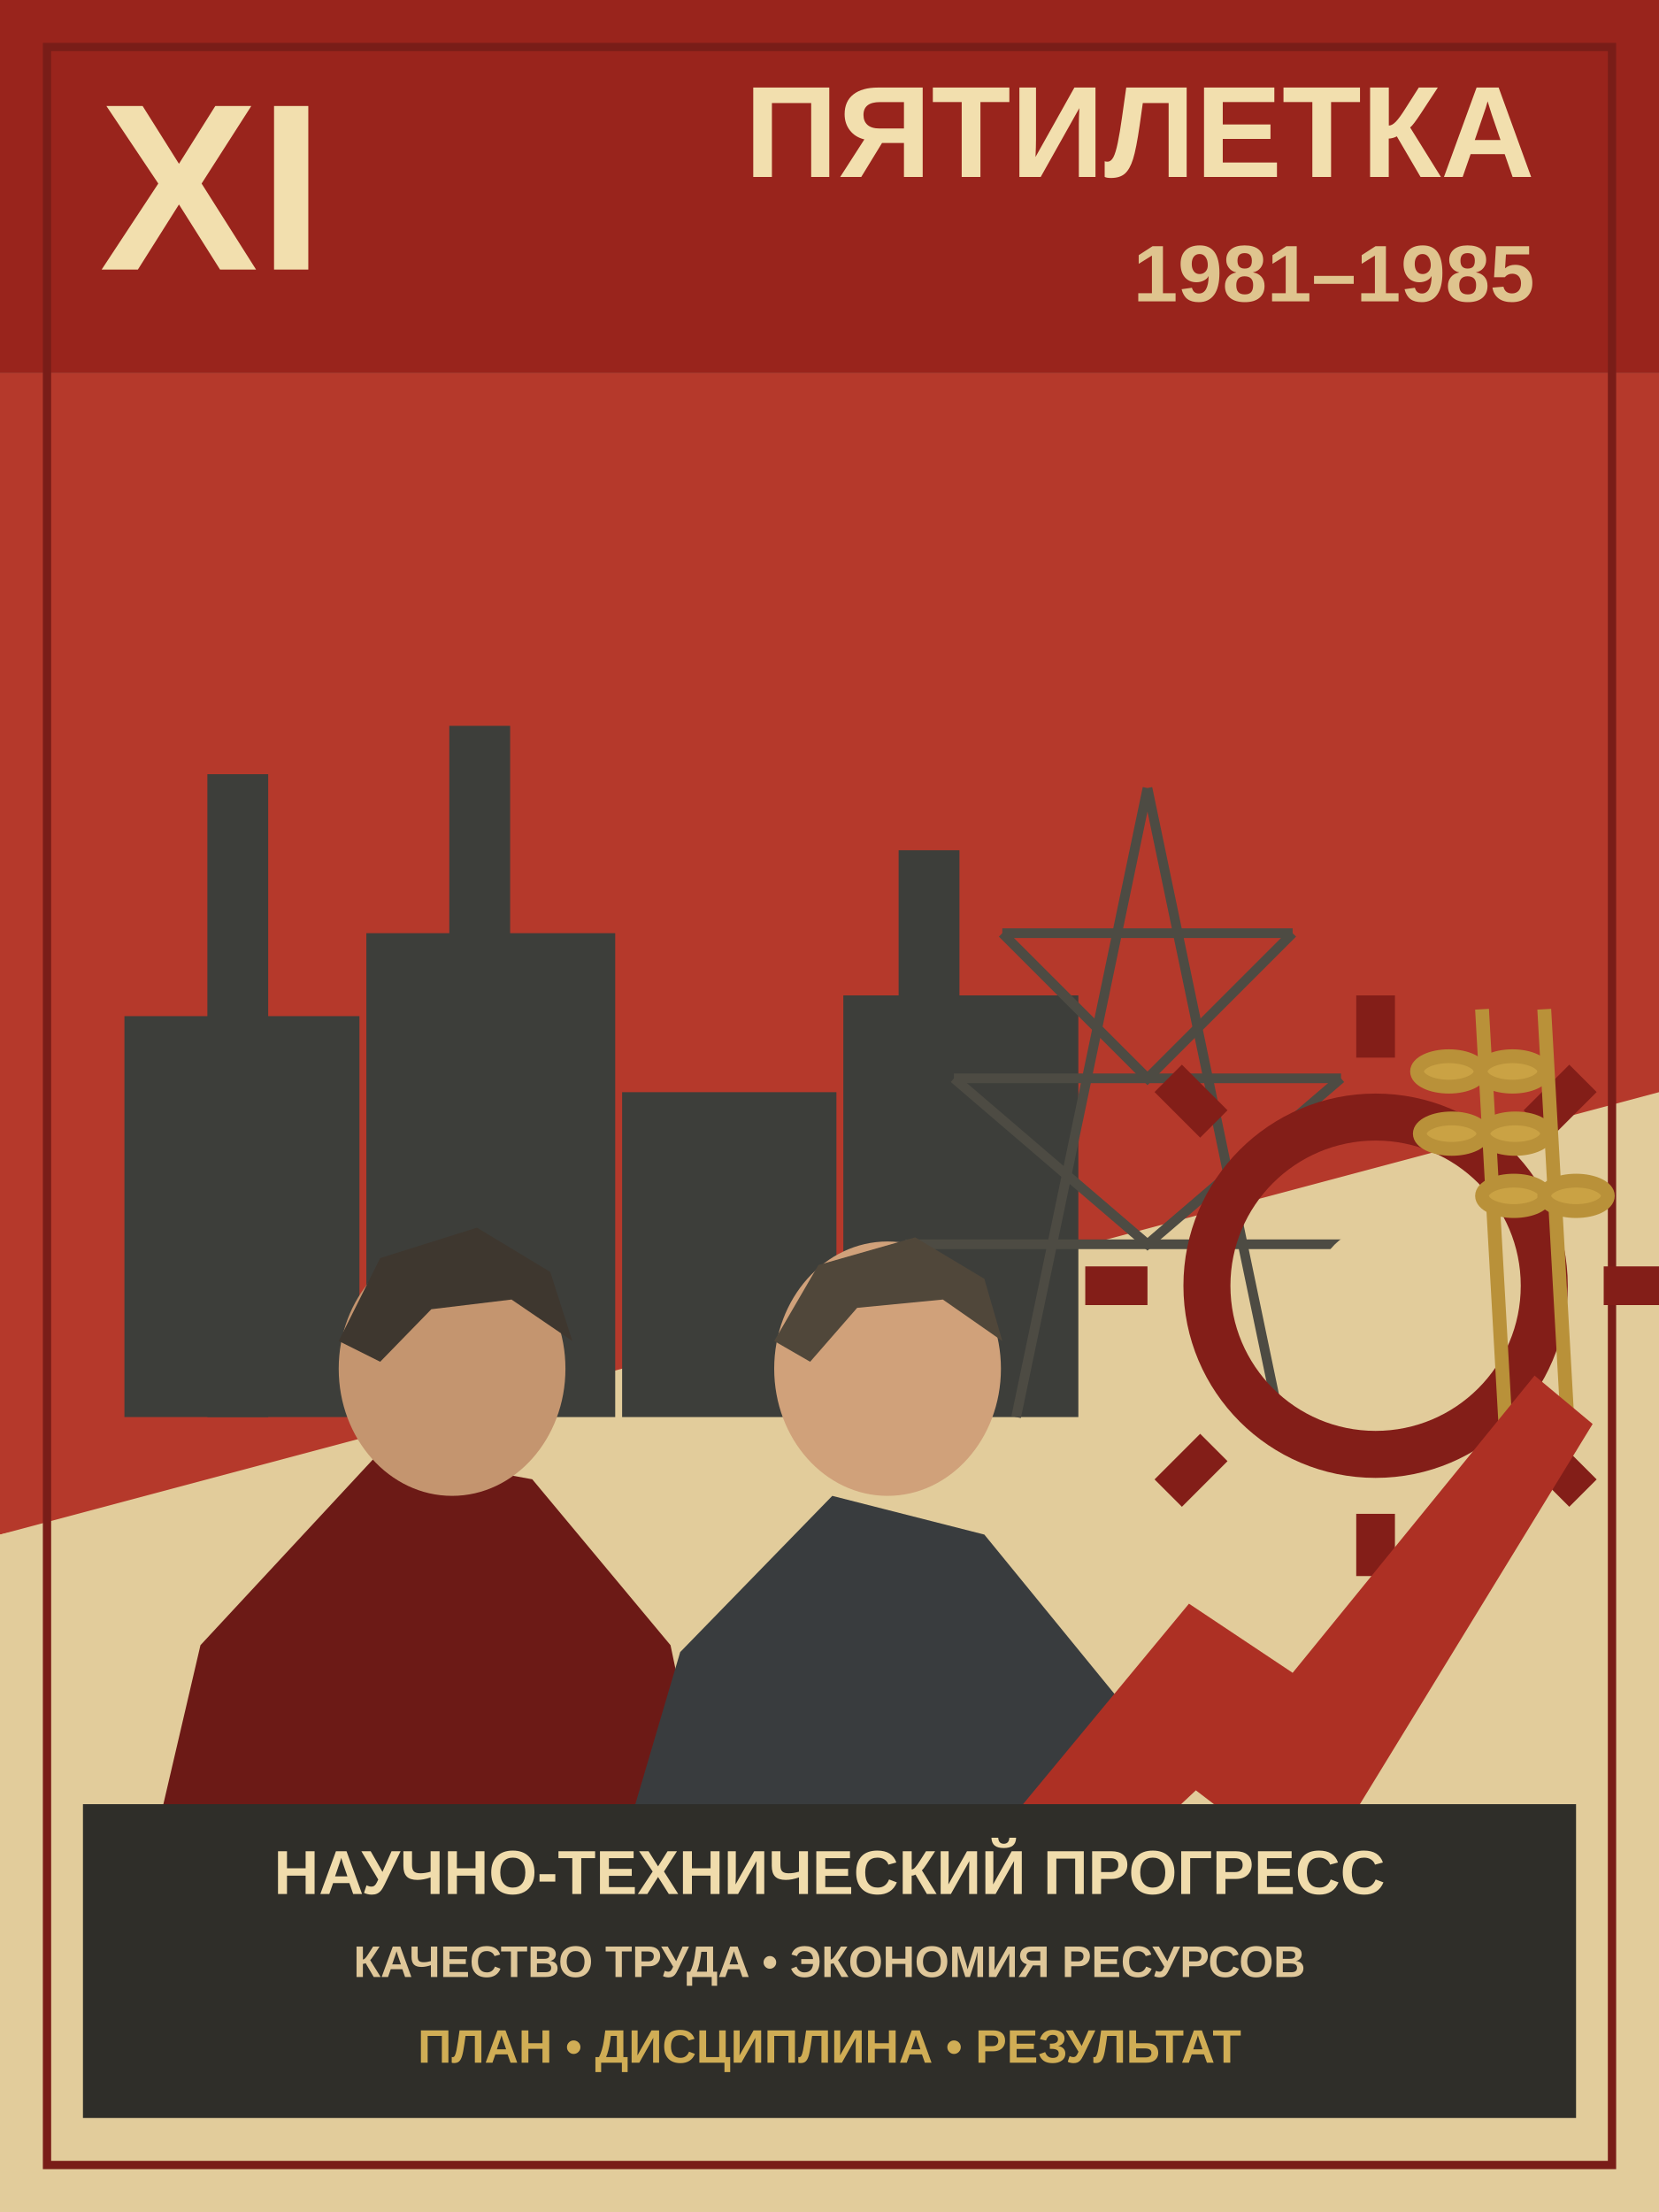
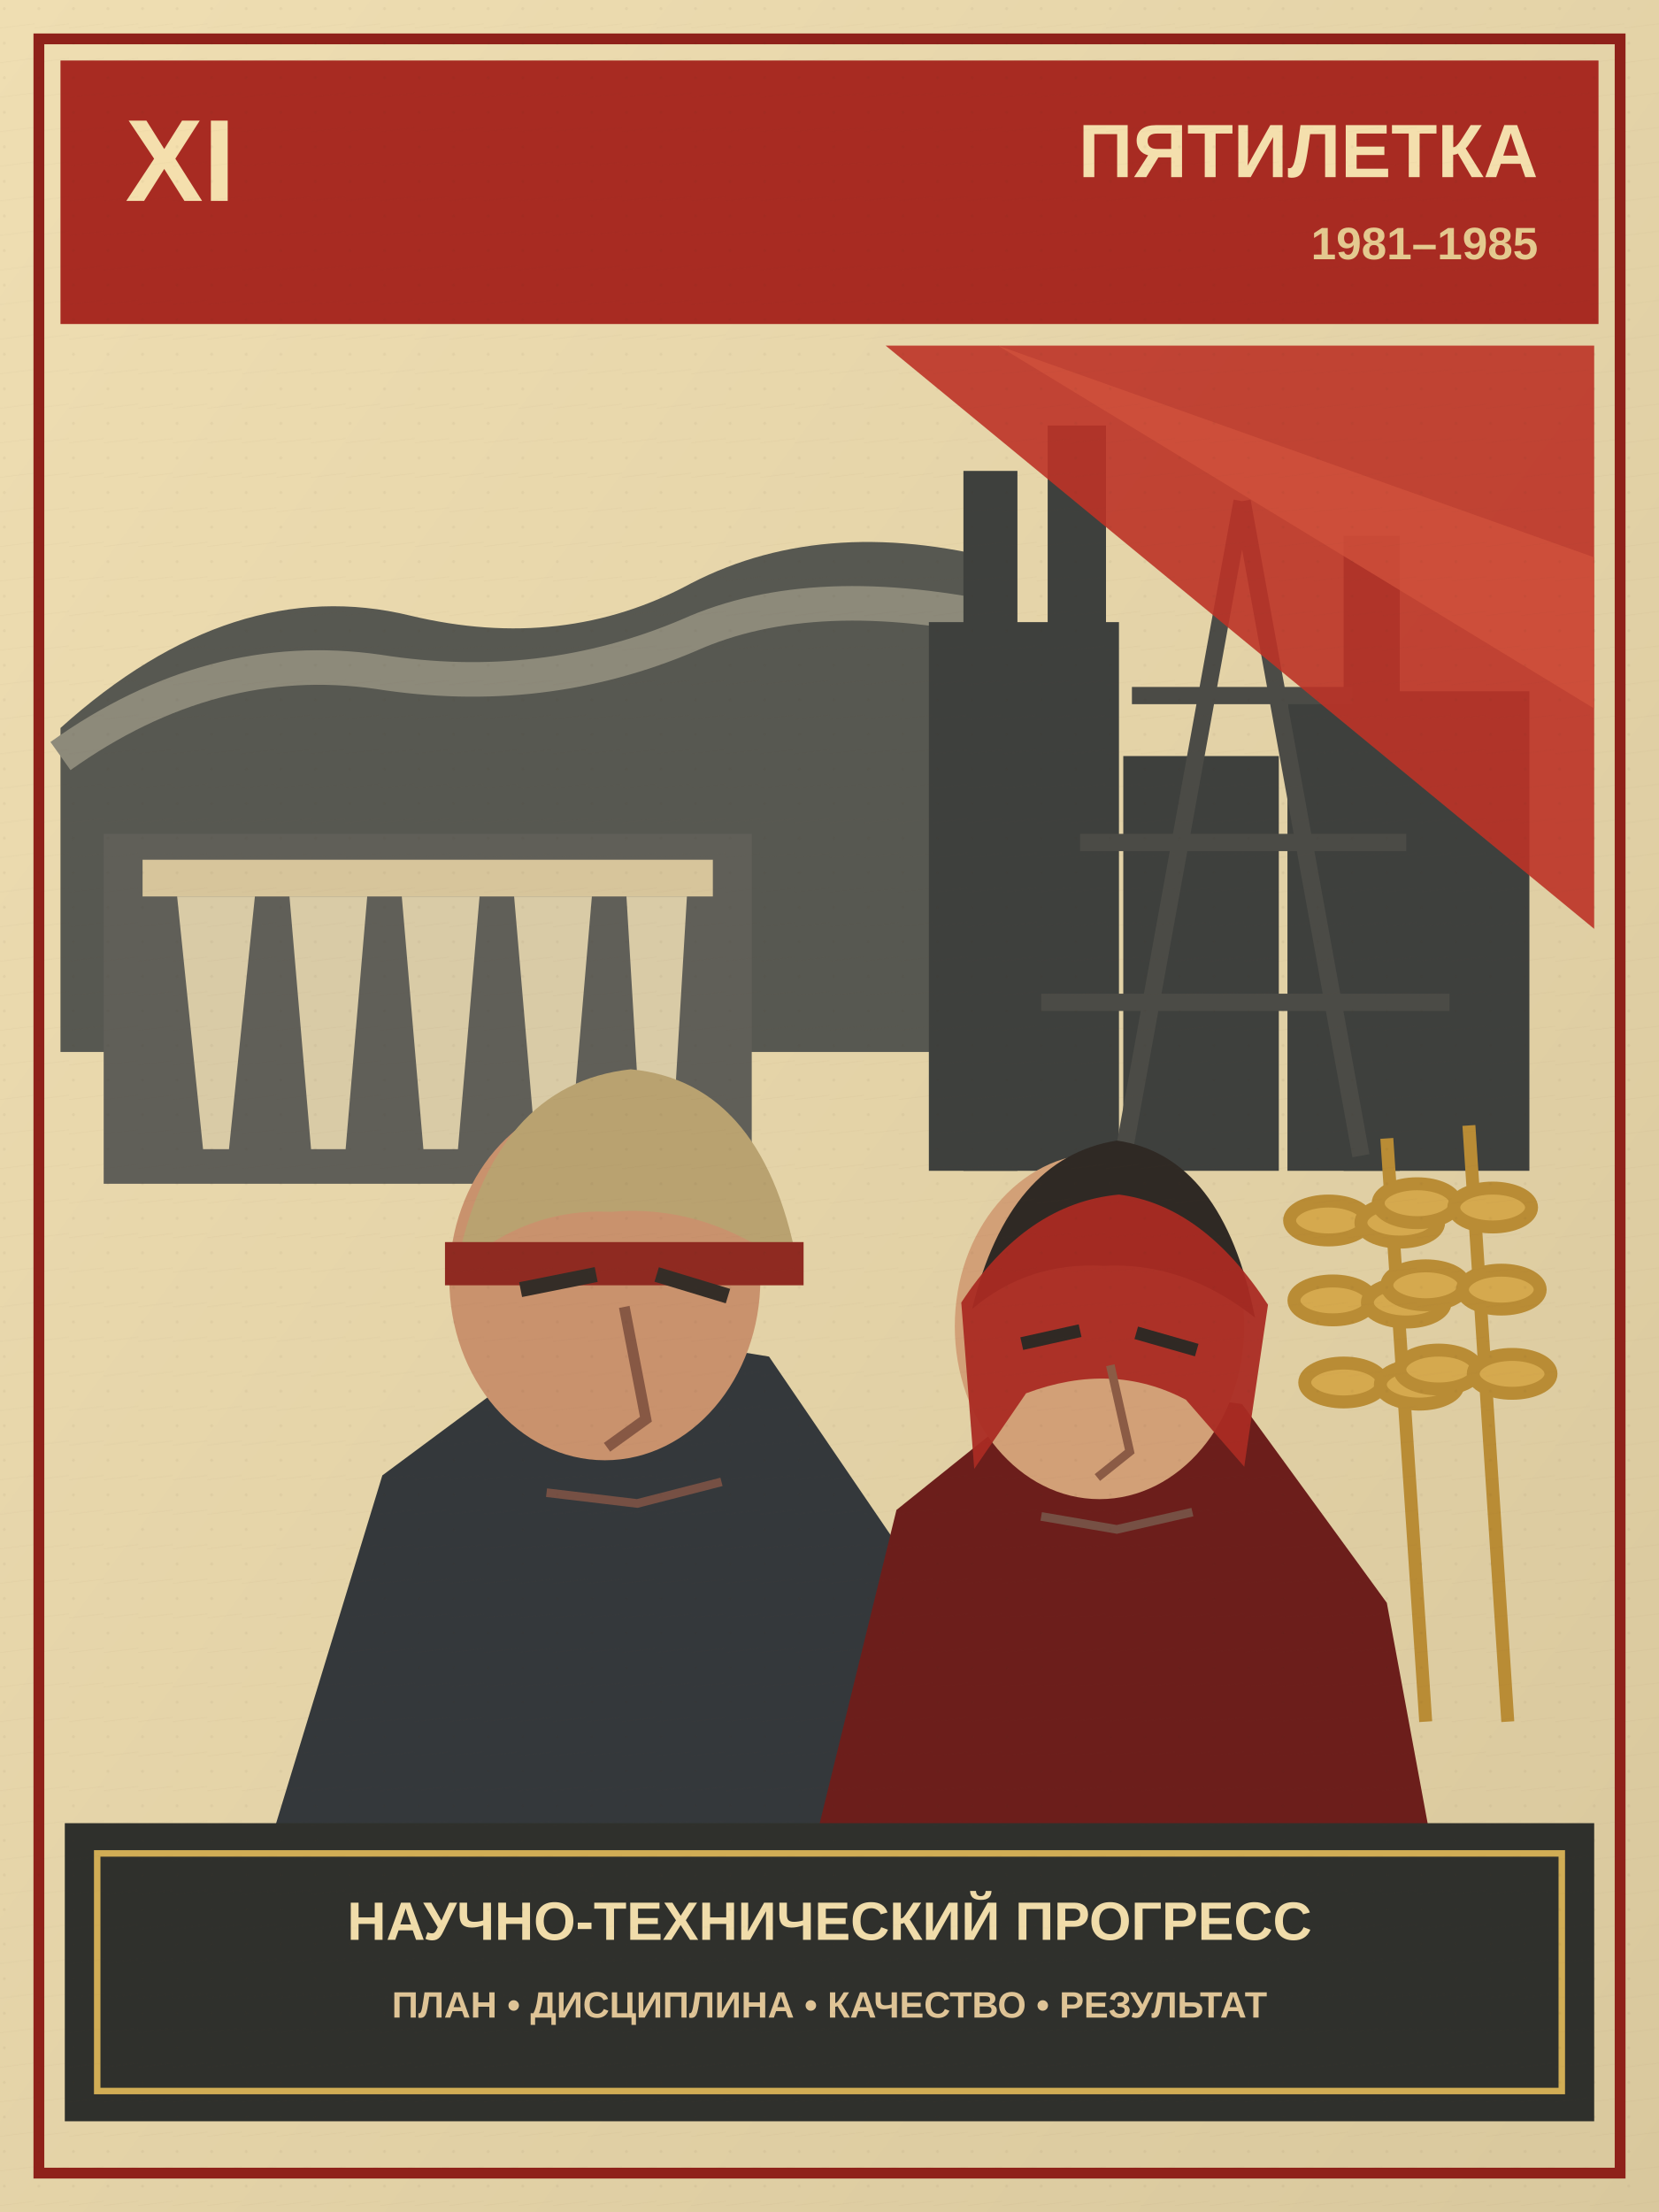
- <svg xmlns="http://www.w3.org/2000/svg" width="1200" height="1600" viewBox="0 0 1200 1600">
-   <rect width="1200" height="1600" fill="#ead9ae" />
-   <rect width="1200" height="270" fill="#99241c" />
-   <path d="M0 270H1200V850L0 1110z" fill="#b5392b" />
-   <path d="M0 1110L1200 790V1600H0z" fill="#e2cc9b" />
-   <rect x="34" y="34" width="1132" height="1532" fill="none" stroke="#791d18" stroke-width="6" />
-   <text x="72" y="195" fill="#f2dfae" font-family="Arial" font-size="172" font-weight="900">XI</text>
-   <text x="1110" y="128" text-anchor="end" fill="#f2dfae" font-family="Arial" font-size="94" font-weight="900">ПЯТИЛЕТКА</text>
-   <text x="1110" y="218" text-anchor="end" fill="#dfc48e" font-family="Arial" font-size="58" font-weight="800">1981–1985</text>
-   <g fill="#3d3e3a">
-     <rect x="90" y="735" width="170" height="290" />
-     <rect x="265" y="675" width="180" height="350" />
-     <rect x="450" y="790" width="155" height="235" />
-     <rect x="610" y="720" width="170" height="305" />
-     <rect x="150" y="560" width="44" height="465" />
-     <rect x="325" y="525" width="44" height="500" />
-     <rect x="650" y="615" width="44" height="410" />
+ <svg xmlns="http://www.w3.org/2000/svg" viewBox="0 0 768 1024">
+   <defs>
+     <linearGradient id="paper" x1="0" y1="0" x2="1" y2="1">
+       <stop stop-color="#efdeb2" />
+       <stop offset="1" stop-color="#d9c89d" />
+     </linearGradient>
+     <pattern id="grain" width="16" height="16" patternUnits="userSpaceOnUse">
+       <circle cx="2" cy="4" r=".7" fill="#49351e" opacity=".16" />
+       <path d="M0 13L16 11" stroke="#694527" stroke-width=".35" opacity=".12" />
+     </pattern>
+   </defs>
+   <rect width="768" height="1024" fill="url(#paper)" />
+   <rect x="18" y="18" width="732" height="988" fill="none" stroke="#8f211a" stroke-width="5" />
+   <rect x="28" y="28" width="712" height="122" fill="#a82b22" />
+   <text x="58" y="93" font-family="Arial,sans-serif" font-size="54" font-weight="900" fill="#f4dfad">XI</text>
+   <text x="712" y="82" text-anchor="end" font-family="Arial,sans-serif" font-size="35" font-weight="900" fill="#f4dfad">ПЯТИЛЕТКА</text>
+   <text x="712" y="120" text-anchor="end" font-family="Arial,sans-serif" font-size="21" font-weight="800" fill="#e4c98f">1981–1985</text>
+   <path d="M28 337Q108 265 190 285Q261 302 320 270Q384 237 470 261L470 487H28z" fill="#575851" />
+   <path d="M28 350Q98 300 175 311Q251 323 319 294Q377 268 467 288" fill="none" stroke="#8d8a7a" stroke-width="16" />
+   <path d="M48 386H348V548H48z" fill="#605f58" />
+   <path d="M66 398H330V415H66z" fill="#d7c59b" />
+   <g fill="#d9cba6">
+     <path d="M82 415h36l-12 117H94z" />
+     <path d="M134 415h36l-10 117h-16z" />
+     <path d="M186 415h36l-10 117h-16z" />
+     <path d="M238 415h36l-10 117h-16z" />
+     <path d="M290 415h28l-7 117h-14z" />
  </g>
-   <g stroke="#4d4b43" stroke-width="7" fill="none">
-     <path d="M830 570L735 1025M830 570L925 1025M725 675H935M690 780H970M655 900H1005" />
-     <path d="M725 675L830 780 935 675M690 780L830 900 970 780" />
+   <g fill="#3e403d">
+     <rect x="430" y="288" width="88" height="254" />
+     <rect x="520" y="350" width="72" height="192" />
+     <rect x="596" y="320" width="112" height="222" />
+     <rect x="446" y="218" width="25" height="324" />
+     <rect x="485" y="197" width="27" height="345" />
+     <rect x="622" y="248" width="26" height="294" />
  </g>
-   <g fill="none" stroke="#831e18" stroke-width="34">
-     <circle cx="995" cy="930" r="122" />
+   <g stroke="#4b4b46" fill="none">
+     <path d="M575 232L520 535M575 232L630 535M524 322H626M500 390H651M482 464H671" stroke-width="8" />
  </g>
-   <circle cx="995" cy="930" r="42" fill="#e2cc9b" />
-   <g stroke="#831e18" stroke-width="28">
-     <path d="M995 765V720M995 1140V1095M830 930H785M1205 930H1160M878 813L845 780M1112 1047L1145 1080M1112 813L1145 780M878 1047L845 1080" />
+   <path d="M410 160L738 160L738 430z" fill="#bd3327" opacity=".9" />
+   <path d="M462 160L738 258L738 328z" fill="#d1523c" opacity=".75" />
+   <g transform="translate(126 445)">
+     <path d="M0 405L51 238L144 169L230 183L292 274L314 405z" fill="#34383b" />
+     <ellipse cx="154" cy="147" rx="72" ry="84" fill="#c9926d" />
+     <path d="M85 143Q102 57 166 50Q229 56 244 145Q203 112 157 116Q117 114 85 143z" fill="#b9a270" />
+     <path d="M80 140H246" stroke="#8f2a21" stroke-width="20" />
+     <path d="M115 152L150 145M178 145L211 155" stroke="#342d27" stroke-width="7" />
+     <path d="M163 160L173 212L155 225" stroke="#875844" stroke-width="5" fill="none" />
+     <path d="M127 246L169 251L208 241" stroke="#765044" stroke-width="4" fill="none" />
+     <path d="M252 405L289 254L365 193L449 205L516 297L536 405z" fill="#6c1e1b" />
+     <ellipse cx="383" cy="169" rx="67" ry="80" fill="#d2a077" />
+     <path d="M324 161Q341 91 391 83Q440 90 455 165Q422 139 385 141Q350 139 324 161z" fill="#2f2924" />
+     <path d="M319 158Q349 112 392 108Q431 113 461 159L450 234L423 203Q389 185 349 200L325 235z" fill="#aa2b22" opacity=".94" />
+     <path d="M347 177L374 171M400 172L428 180" stroke="#302924" stroke-width="6" />
+     <path d="M388 187L397 227L382 239" stroke="#8b5b45" stroke-width="4" fill="none" />
+     <path d="M356 257L391 263L426 255" stroke="#765044" stroke-width="4" fill="none" />
  </g>
-   <g stroke="#b99139" stroke-width="10" fill="#caa244">
-     <path d="M1090 1050L1072 730M1135 1050L1117 730" />
-     <ellipse cx="1048" cy="775" rx="23" ry="11" />
-     <ellipse cx="1094" cy="775" rx="23" ry="11" />
-     <ellipse cx="1050" cy="820" rx="23" ry="11" />
-     <ellipse cx="1096" cy="820" rx="23" ry="11" />
-     <ellipse cx="1095" cy="865" rx="23" ry="11" />
-     <ellipse cx="1140" cy="865" rx="23" ry="11" />
+   <g transform="translate(660 497)" stroke="#b98c35" stroke-width="6" fill="#d5a94e">
+     <path d="M0 300L-18 30M38 300L20 24" fill="none" />
+     <ellipse cx="-45" cy="68" rx="18" ry="9" />
+     <ellipse cx="-12" cy="69" rx="18" ry="9" />
+     <ellipse cx="-43" cy="105" rx="18" ry="9" />
+     <ellipse cx="-9" cy="106" rx="18" ry="9" />
+     <ellipse cx="-38" cy="143" rx="18" ry="9" />
+     <ellipse cx="-3" cy="144" rx="18" ry="9" />
+     <ellipse cx="-4" cy="60" rx="18" ry="9" />
+     <ellipse cx="31" cy="62" rx="18" ry="9" />
+     <ellipse cx="0" cy="98" rx="18" ry="9" />
+     <ellipse cx="35" cy="100" rx="18" ry="9" />
+     <ellipse cx="6" cy="137" rx="18" ry="9" />
+     <ellipse cx="40" cy="139" rx="18" ry="9" />
  </g>
-   <path d="M75 1490L145 1190 275 1050 385 1070 485 1190 548 1490z" fill="#6c1a16" />
-   <ellipse cx="327" cy="990" rx="82" ry="92" fill="#c4956f" />
-   <path d="M245 970L275 910 345 888 398 920 414 970 370 940 312 947 275 985z" fill="#3e372f" />
-   <path d="M405 1490L492 1195 602 1082 712 1110 810 1230 868 1490z" fill="#393c3e" />
-   <ellipse cx="642" cy="990" rx="82" ry="92" fill="#d0a17a" />
-   <path d="M560 970L592 915 662 895 712 925 725 970 682 940 620 946 586 985z" fill="#50473a" />
-   <path d="M740 1305L860 1160 935 1210 1110 995 1152 1030 950 1360 865 1295 785 1370z" fill="#ad3024" />
-   <rect x="60" y="1305" width="1080" height="227" fill="#2f2e29" />
-   <text x="600" y="1370" text-anchor="middle" fill="#f0dcac" font-family="Arial" font-size="45" font-weight="900">НАУЧНО-ТЕХНИЧЕСКИЙ ПРОГРЕСС</text>
-   <text x="600" y="1430" text-anchor="middle" fill="#dfc799" font-family="Arial" font-size="32" font-weight="700">КАЧЕСТВО ТРУДА • ЭКОНОМИЯ РЕСУРСОВ</text>
-   <text x="600" y="1492" text-anchor="middle" fill="#d0ad55" font-family="Arial" font-size="34" font-weight="900">ПЛАН • ДИСЦИПЛИНА • РЕЗУЛЬТАТ</text>
+   <rect x="30" y="844" width="708" height="138" fill="#2f302c" />
+   <rect x="45" y="858" width="678" height="110" fill="none" stroke="#d1ad55" stroke-width="3" />
+   <text x="384" y="898" text-anchor="middle" font-family="Arial,sans-serif" font-size="25" font-weight="900" fill="#f0dcaa">НАУЧНО-ТЕХНИЧЕСКИЙ ПРОГРЕСС</text>
+   <text x="384" y="934" text-anchor="middle" font-family="Arial,sans-serif" font-size="17" font-weight="700" fill="#dfc496">ПЛАН • ДИСЦИПЛИНА • КАЧЕСТВО • РЕЗУЛЬТАТ</text>
+   <rect width="768" height="1024" fill="url(#grain)" opacity=".3" />
</svg>
